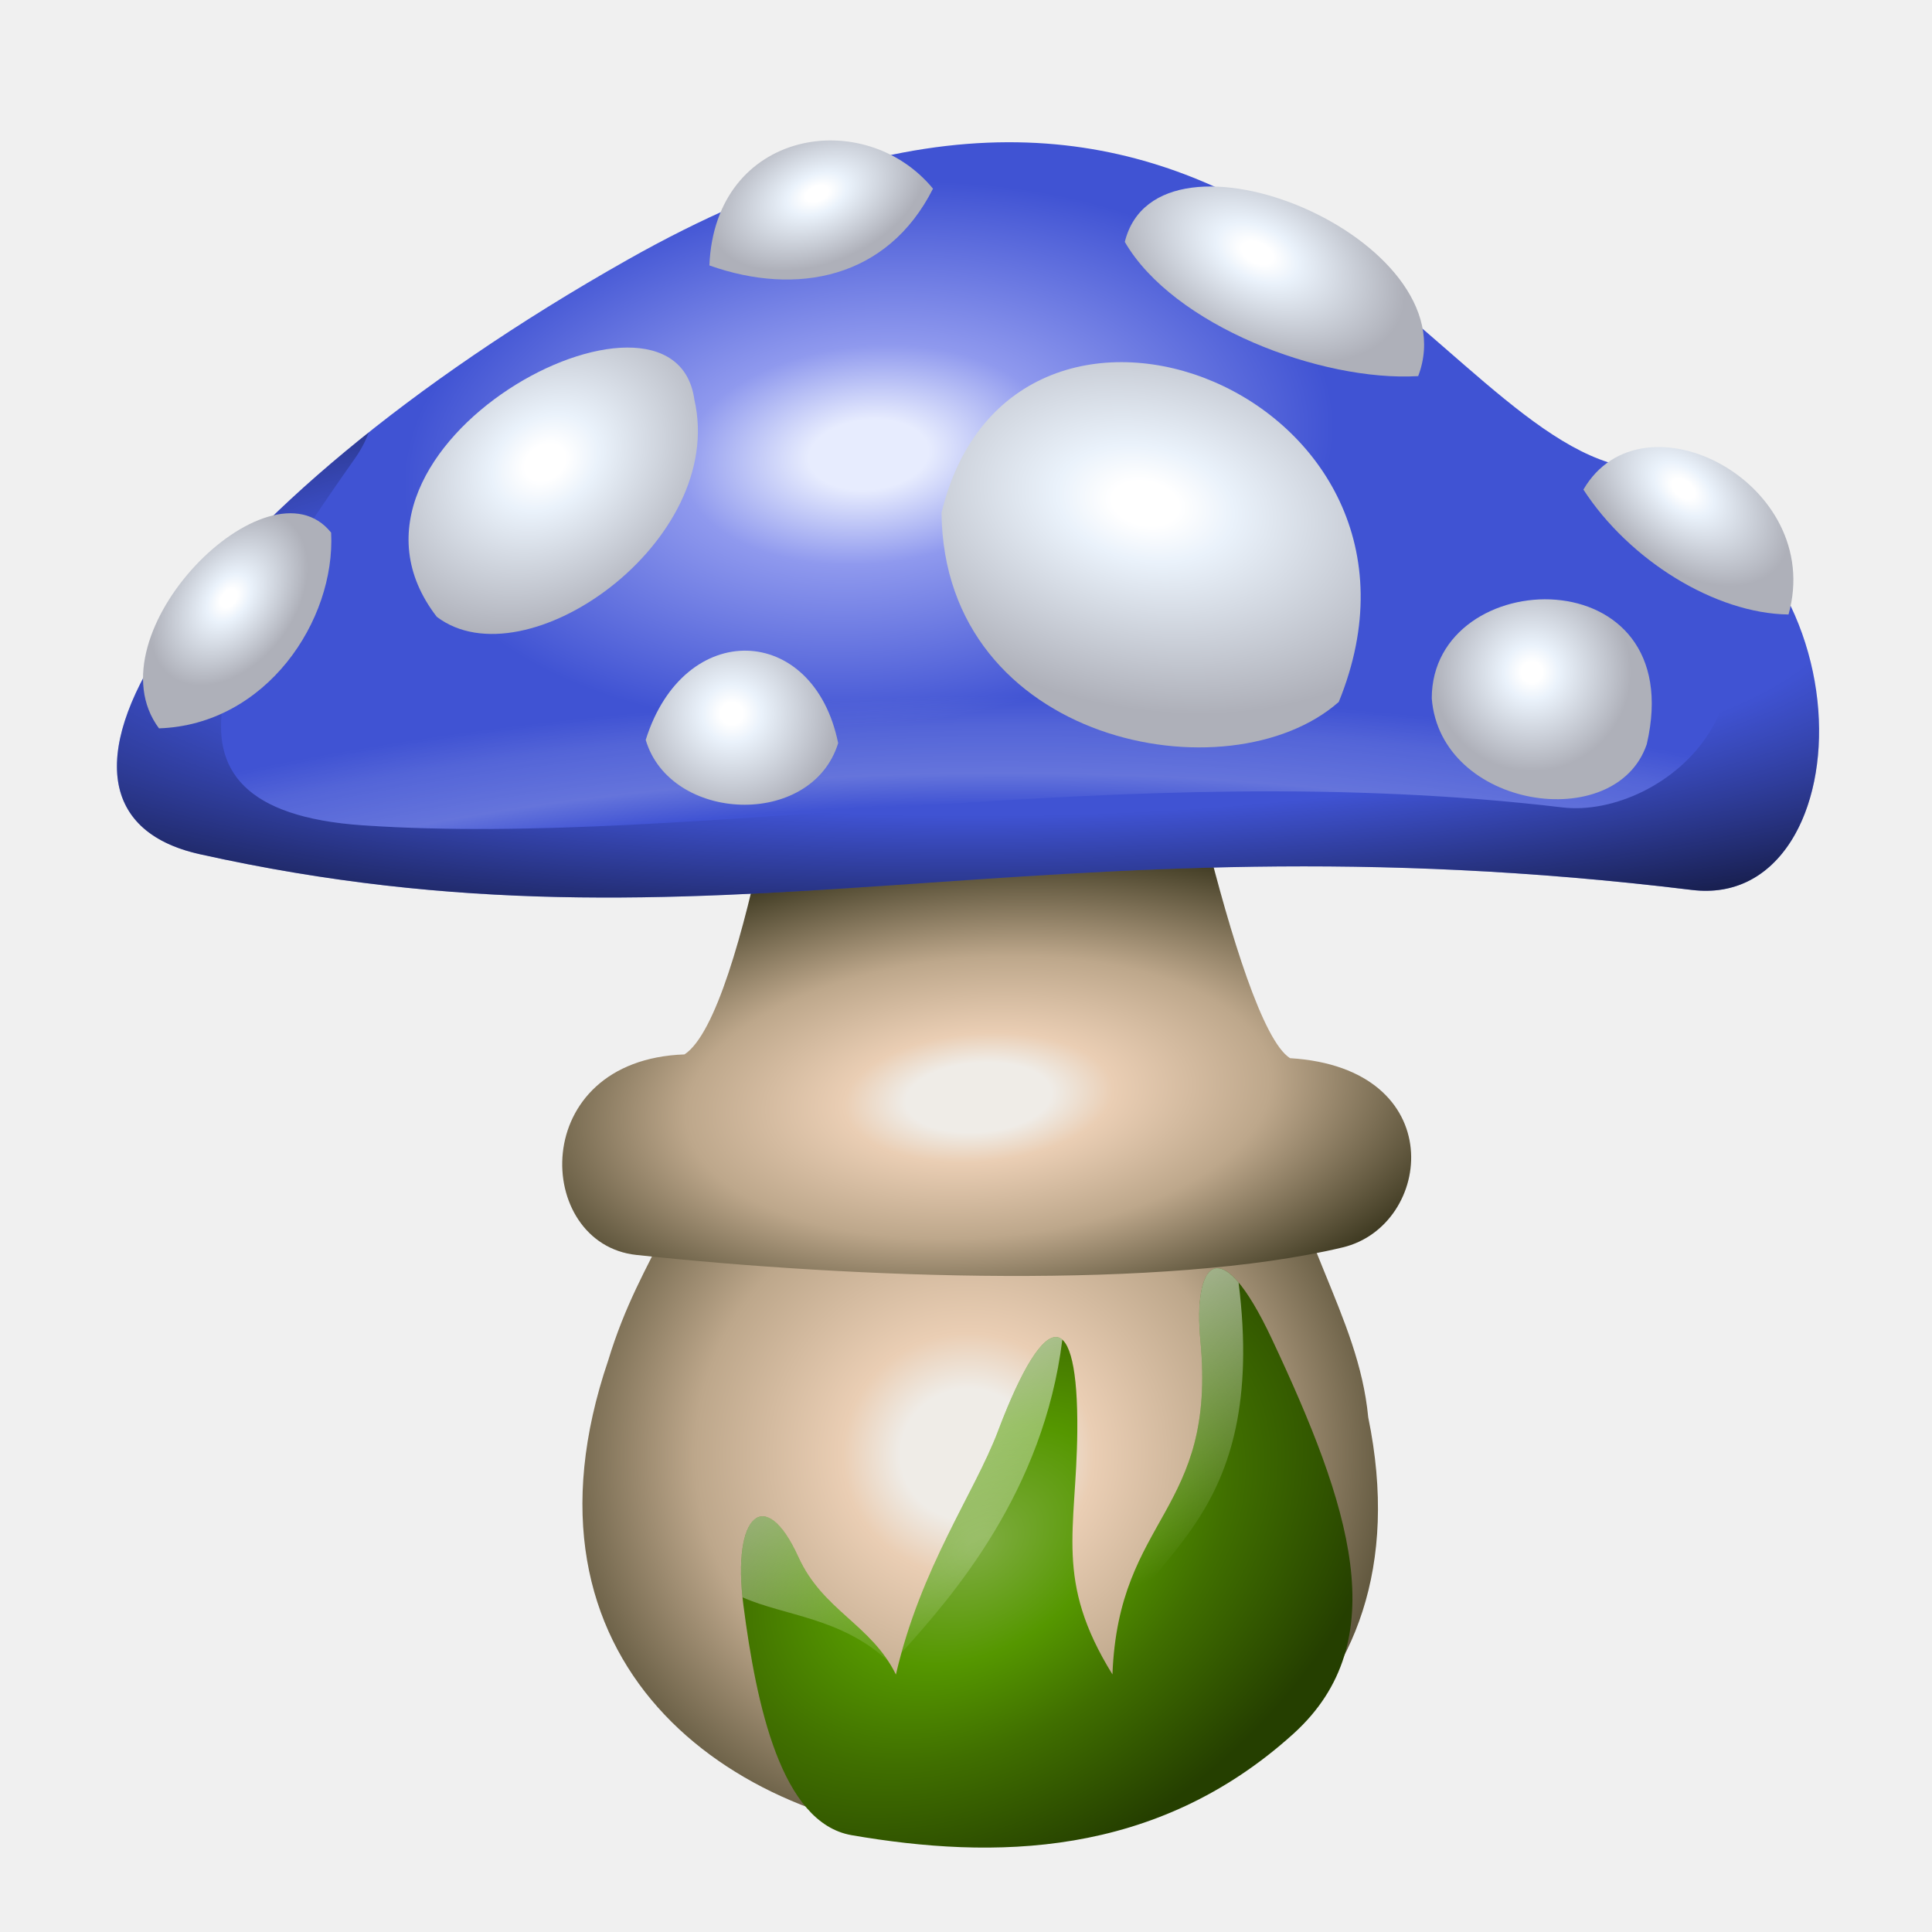
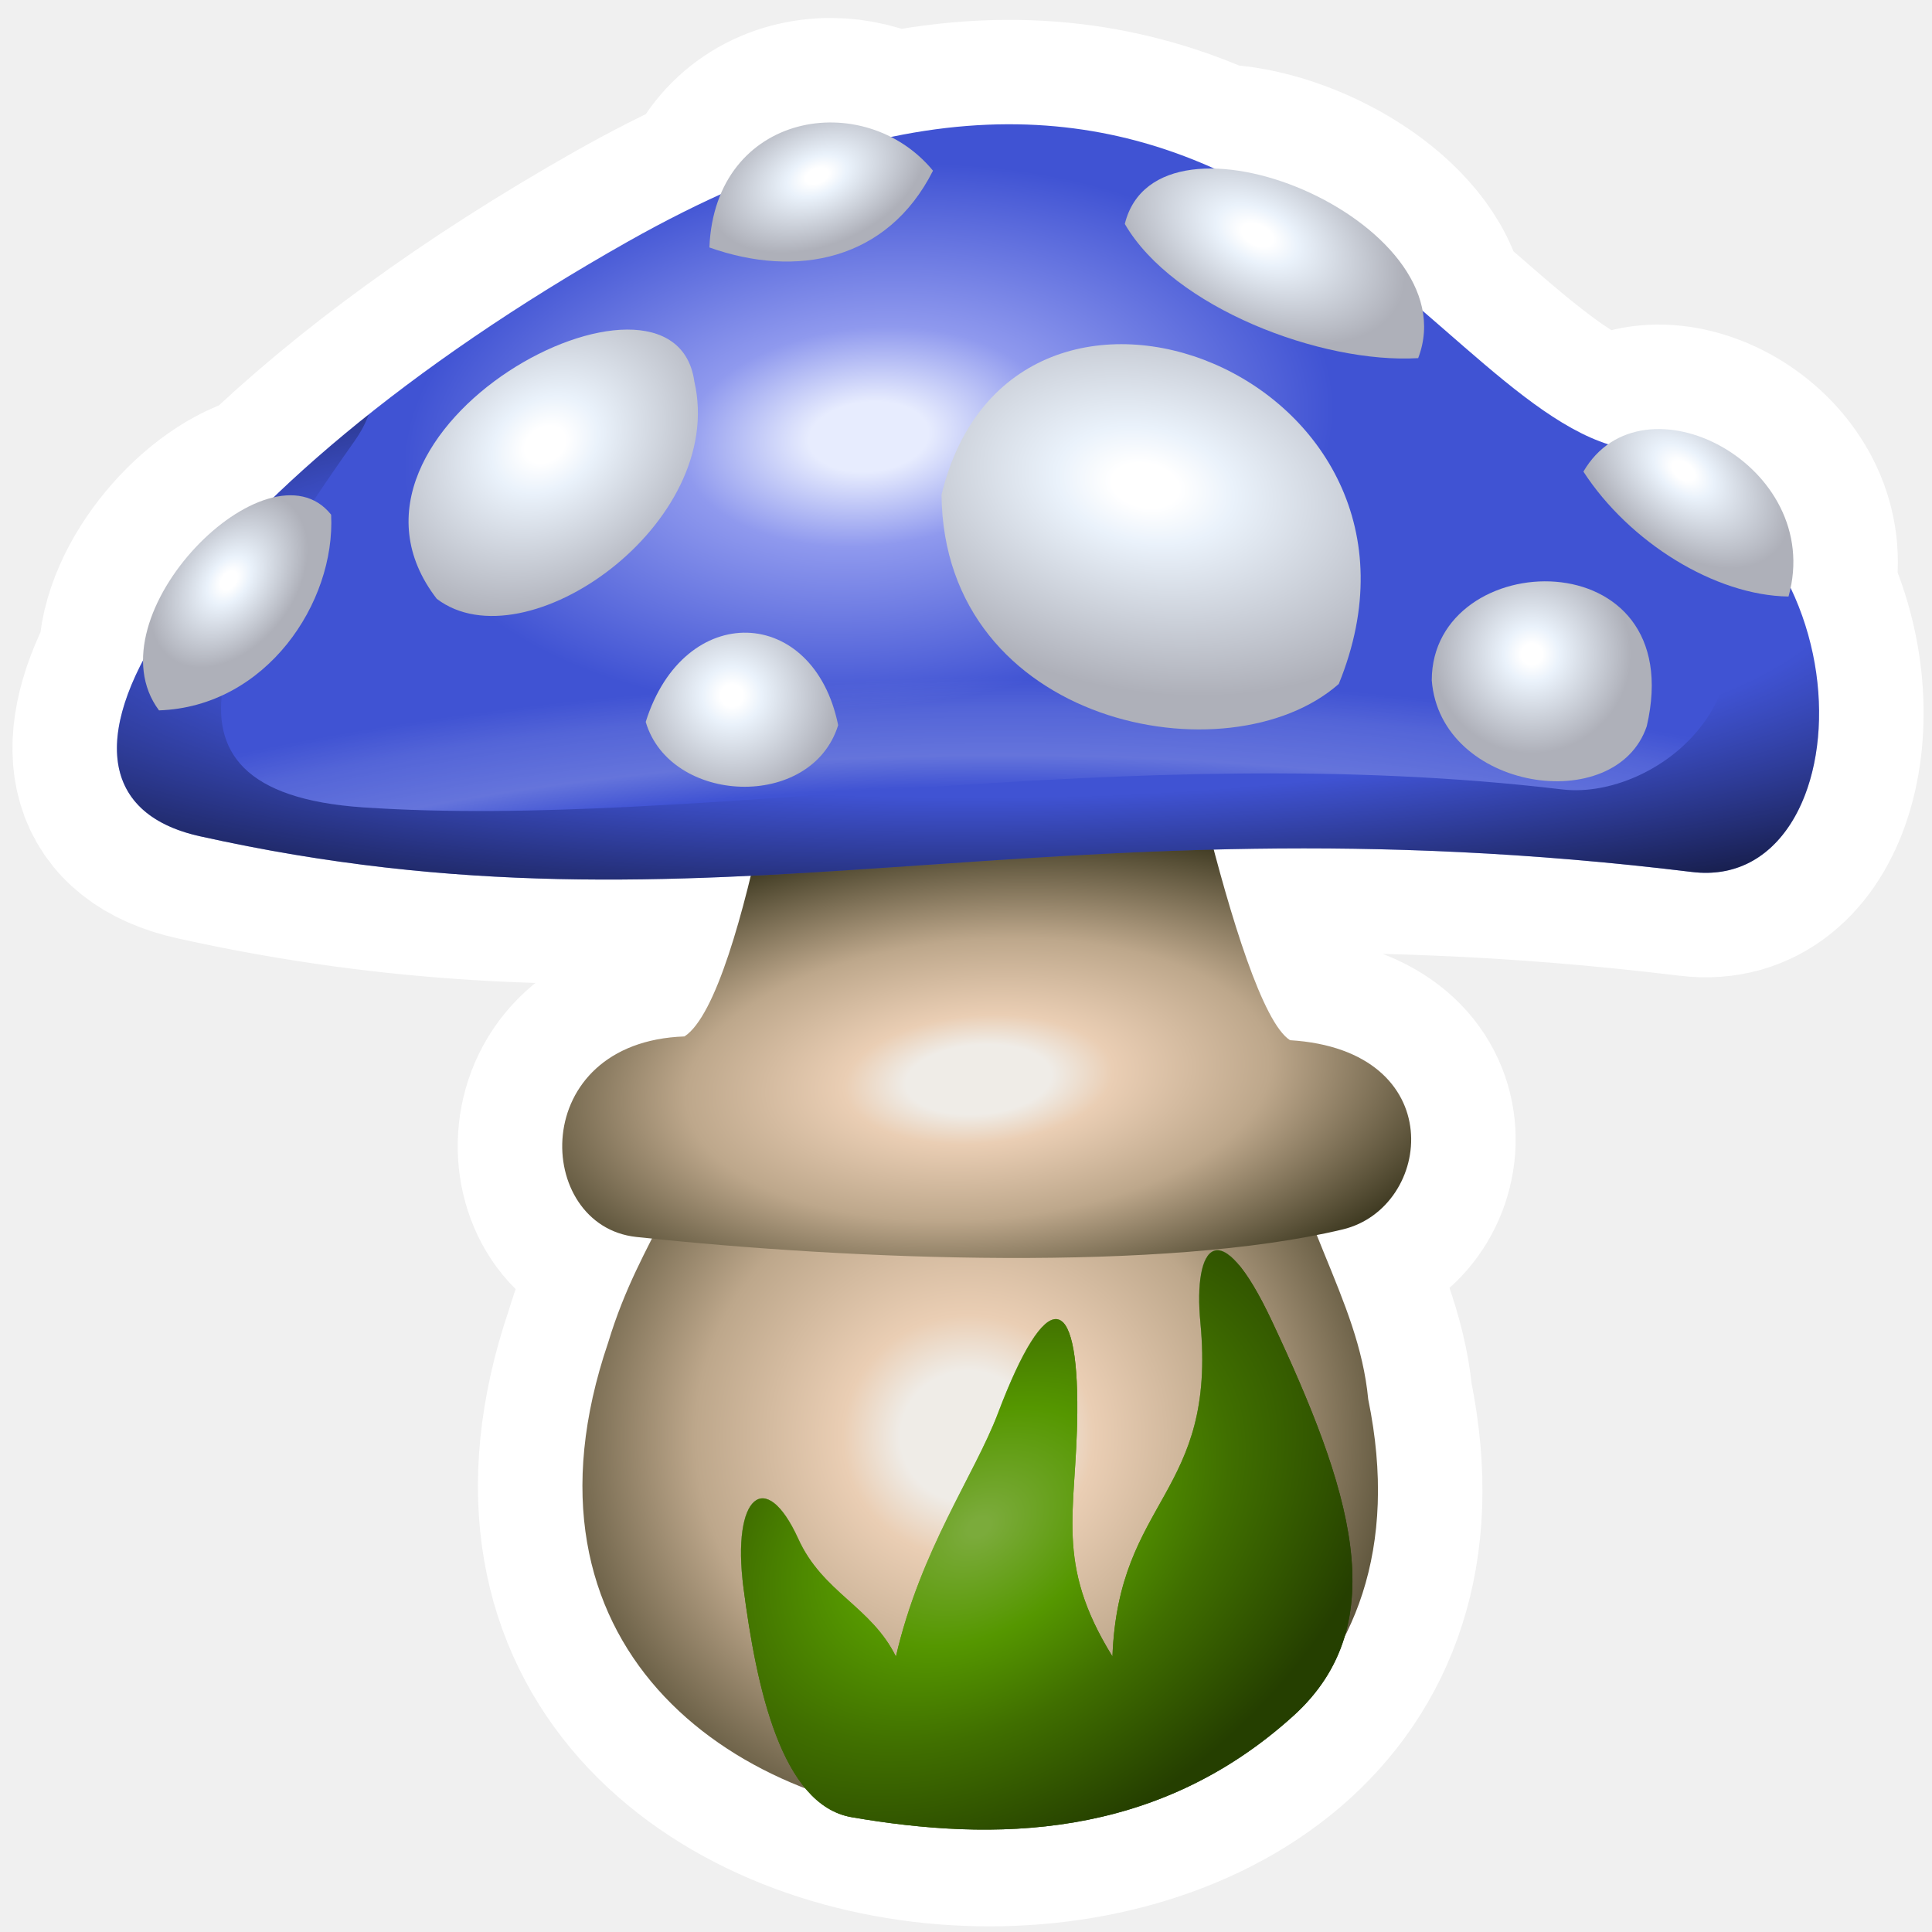
- <svg xmlns="http://www.w3.org/2000/svg" xmlns:xlink="http://www.w3.org/1999/xlink" width="240mm" height="240mm" viewBox="0 0 240 240" version="1.1" id="svg5">
+ <svg xmlns="http://www.w3.org/2000/svg" xmlns:xlink="http://www.w3.org/1999/xlink" width="240mm" height="240mm" viewBox="0 2.233 240 240" version="1.1" id="svg5">
  <defs id="defs2">
    <linearGradient id="linearGradient1451">
      <stop style="stop-color:#efece7;stop-opacity:1;" offset="0.138" id="stop1443" />
      <stop style="stop-color:#eaceb4;stop-opacity:1;" offset="0.255" id="stop1445" />
      <stop style="stop-color:#bda78b;stop-opacity:1;" offset="0.556" id="stop1447" />
      <stop style="stop-color:#39351d;stop-opacity:1;" offset="1" id="stop1449" />
    </linearGradient>
    <linearGradient id="linearGradient58611">
      <stop style="stop-color:#ffffff;stop-opacity:1;" offset="0" id="stop58607" />
      <stop style="stop-color:#ffffff;stop-opacity:0;" offset="1" id="stop58609" />
    </linearGradient>
    <linearGradient id="linearGradient58578">
      <stop style="stop-color:#7bab3b;stop-opacity:1;" offset="0.026" id="stop58618" />
      <stop style="stop-color:#559700;stop-opacity:1;" offset="0.321" id="stop58582" />
      <stop style="stop-color:#406f00;stop-opacity:1;" offset="0.593" id="stop58574" />
      <stop style="stop-color:#253f00;stop-opacity:1;" offset="1" id="stop58576" />
    </linearGradient>
    <linearGradient id="linearGradient43000">
      <stop style="stop-color:#ffffff;stop-opacity:1;" offset="0.106" id="stop44456" />
      <stop style="stop-color:#eaf2fb;stop-opacity:1;" offset="0.278" id="stop42996" />
      <stop style="stop-color:#aeb0b9;stop-opacity:1;" offset="1" id="stop42998" />
    </linearGradient>
    <linearGradient id="linearGradient29807">
      <stop style="stop-color:#ffffff;stop-opacity:0;" offset="0.728" id="stop29799" />
      <stop style="stop-color:#ffffff;stop-opacity:0.193;" offset="0.808" id="stop29803" />
      <stop style="stop-color:#ffffff;stop-opacity:0.102;" offset="0.926" id="stop36352" />
      <stop style="stop-color:#ffffff;stop-opacity:0;" offset="1" id="stop29805" />
    </linearGradient>
    <linearGradient id="linearGradient18120">
      <stop style="stop-color:#000000;stop-opacity:0;" offset="0.476" id="stop18118" />
      <stop style="stop-color:#000000;stop-opacity:1;" offset="1" id="stop18116" />
    </linearGradient>
    <linearGradient id="linearGradient7125">
      <stop style="stop-color:#000000;stop-opacity:1" offset="0.527" id="stop7880" />
      <stop style="stop-color:#000000;stop-opacity:1;" offset="0.848" id="stop7882" />
    </linearGradient>
    <linearGradient id="linearGradient7125-2">
      <stop style="stop-color:#ffffff;stop-opacity:1;" offset="0.146" id="stop7875" />
      <stop style="stop-color:#ffffff;stop-opacity:0;" offset="1" id="stop7873" />
    </linearGradient>
    <linearGradient id="linearGradient7125-1">
      <stop style="stop-color:#000000;stop-opacity:0.193;" offset="0.527" id="stop7123" />
      <stop style="stop-color:#000000;stop-opacity:0;" offset="0.848" id="stop7121" />
    </linearGradient>
    <linearGradient id="linearGradient6332">
      <stop style="stop-color:#e7ecfe;stop-opacity:1;" offset="0.043" id="stop6328" />
      <stop style="stop-color:#8f99ee;stop-opacity:1;" offset="0.135" id="stop6338" />
      <stop style="stop-color:#4053d3;stop-opacity:1;" offset="0.335" id="stop6336" />
      <stop style="stop-color:#4053d3;stop-opacity:1;" offset="1" id="stop6340" />
    </linearGradient>
    <radialGradient xlink:href="#linearGradient1451" id="radialGradient5408" cx="120.926" cy="182.677" fx="120.926" fy="182.677" r="49.413" gradientTransform="matrix(1.234095,-0.04211028,0.04072372,1.193459,-36.39087,-32.24593)" gradientUnits="userSpaceOnUse" />
    <radialGradient xlink:href="#linearGradient1451" id="radialGradient5546" cx="121.528" cy="148.84" fx="121.528" fy="148.84" r="52.73" gradientTransform="matrix(1.238552,-0.0951134,0.0453664,0.5907543,-35.70389,59.96804)" gradientUnits="userSpaceOnUse" />
    <radialGradient xlink:href="#linearGradient6332" id="radialGradient6334" cx="100.014" cy="53.293" fx="100.014" fy="53.293" r="105.726" gradientTransform="matrix(1.62902,-0.1514181,0.08800949,0.9468434,-59.69372,21.17768)" gradientUnits="userSpaceOnUse" />
    <radialGradient xlink:href="#linearGradient18120" id="radialGradient18122" cx="130.004" cy="46.802" fx="130.004" fy="46.802" r="125.811" gradientTransform="matrix(1.671874,-0.02858596,0.00679076,0.397164,-89.9223,62.54577)" gradientUnits="userSpaceOnUse" />
    <radialGradient xlink:href="#linearGradient29807" id="radialGradient29814" cx="122.488" cy="209.098" fx="122.488" fy="209.098" r="93.747" gradientTransform="matrix(1.740938,-0.02706077,0.00827502,0.532368,-96.32272,28.43272)" gradientUnits="userSpaceOnUse" />
    <radialGradient xlink:href="#linearGradient43000" id="radialGradient43002" cx="67.24" cy="58.041" fx="67.24" fy="58.041" r="17.973" gradientTransform="matrix(1.175608,-0.7765143,0.6080548,0.9205681,-46.61913,56.23296)" gradientUnits="userSpaceOnUse" />
    <radialGradient xlink:href="#linearGradient43000" id="radialGradient45972" cx="139.677" cy="64.614" fx="139.677" fy="64.614" r="26.035" gradientTransform="matrix(1.49412,0.2970264,-0.1910551,0.961057,-54.06532,-41.05524)" gradientUnits="userSpaceOnUse" />
    <radialGradient xlink:href="#linearGradient43000" id="radialGradient45980" cx="91.031" cy="88.761" fx="91.031" fy="88.761" r="11.953" gradientTransform="matrix(1.104954,0,0,1.07354,-9.673235,-6.647804)" gradientUnits="userSpaceOnUse" />
    <radialGradient xlink:href="#linearGradient43000" id="radialGradient46714" cx="190.448" cy="83.404" fx="190.448" fy="83.404" r="13.665" gradientTransform="matrix(0.9010053,0.01308111,-0.01307763,0.900764,19.77776,5.875642)" gradientUnits="userSpaceOnUse" />
    <radialGradient xlink:href="#linearGradient43000" id="radialGradient46732" cx="209.879" cy="57.925" fx="209.879" fy="57.925" r="13.041" gradientTransform="matrix(0.9043471,0.738836,-0.4567401,0.5590572,45.77373,-126.7149)" gradientUnits="userSpaceOnUse" />
    <radialGradient xlink:href="#linearGradient43000" id="radialGradient48202" cx="31.016" cy="73.547" fx="31.016" fy="73.547" r="11.696" gradientTransform="matrix(0.6248276,-0.8232366,0.5576741,0.4232685,-31.95347,68.73182)" gradientUnits="userSpaceOnUse" />
    <radialGradient xlink:href="#linearGradient43000" id="radialGradient48226" cx="101.628" cy="23.765" fx="101.628" fy="23.765" r="13.888" gradientTransform="matrix(0.9367678,-0.379393,0.2334998,0.5765396,0.7584286,48.93379)" gradientUnits="userSpaceOnUse" />
-     <radialGradient xlink:href="#linearGradient58578" id="radialGradient58580" cx="124.9" cy="192.576" fx="124.9" fy="192.576" r="37.514" gradientTransform="matrix(1.346995,-0.7587232,0.5103754,0.9060921,-144.0589,113.6822)" gradientUnits="userSpaceOnUse" />
-     <linearGradient xlink:href="#linearGradient58611" id="linearGradient58613" x1="98.883" y1="153.725" x2="121.26" y2="207.306" gradientUnits="userSpaceOnUse" />
+     <radialGradient xlink:href="#linearGradient58578" id="radialGradient58580" cx="124.9" cy="192.576" fx="124.9" fy="192.576" r="37.514" gradientTransform="matrix(1.308772,-0.7899841,0.4958927,0.9434248,-137.3589,108.9195)" gradientUnits="userSpaceOnUse" />
+     <linearGradient xlink:href="#linearGradient58611" id="linearGradient58613" x1="98.883" y1="153.725" x2="121.26" y2="207.306" gradientUnits="userSpaceOnUse" gradientTransform="matrix(0.9716233,0,0,1.041202,2.612061,-9.446652)" />
    <radialGradient xlink:href="#linearGradient43000" id="radialGradient29763" cx="155.022" cy="31.404" fx="155.022" fy="31.404" r="18.59" gradientTransform="matrix(0.946013,0.4588887,-0.2770798,0.5712084,18.23639,-57.65532)" gradientUnits="userSpaceOnUse" />
  </defs>
  <g id="layer1">
-     <path id="rect1058" style="fill:url(#radialGradient5408);fill-opacity:1.0;stroke:none;stroke-width:0.265" d="m 88.63,133.982 c -2.335,16.55 -8.936,21.339 -13.076,35.013 -25.464,74.769 109.716,81.381 94.411,7.064 -1.223,-12.81 -9.296,-22.012 -12.635,-41.575 z" />
-     <path style="fill:url(#radialGradient5546);fill-opacity:1.0;stroke:none;stroke-width:0.25px;stroke-linecap:butt;stroke-linejoin:miter;stroke-opacity:1" d="m 99.084,79.806 c 0,0 -6.303,46.121 -14.053,51.176 -19.585,0.698 -18.727,23.543 -5.978,24.911 27.261,2.926 65.689,4.342 87.747,-0.938 11.241,-2.691 13.46,-22.274 -6.547,-23.505 -6.761,-4.286 -15.987,-52.277 -15.987,-52.277 l -45.181,0.632 z" id="path1002" />
-     <path style="fill:url(#radialGradient6334);fill-opacity:1;stroke:none;stroke-width:0.265;stroke-linecap:butt;stroke-linejoin:miter;stroke-opacity:1;stroke-dasharray:none" d="M 24.818,106.112 C 88.995,120.395 128.541,100.603 210.19,110.553 231.839,113.191 233.428,65.814 201.006,57.78 176.44,51.693 152.348,-9.726 78.01,32.238 22.939,63.326 -0.761,100.42 24.818,106.112 Z" id="path242" />
-     <path id="path16662" style="fill:url(#radialGradient18122);stroke:none;stroke-width:0.265px;stroke-linecap:butt;stroke-linejoin:miter;stroke-opacity:1;fill-opacity:1" d="M 45.789 53.734 C 14.779 78.444 5.001 101.702 24.818 106.112 C 88.995 120.395 128.541 100.603 210.19 110.553 C 231.147 113.107 233.305 68.796 204.013 58.671 C 204.373 60.481 205.231 62.262 206.694 63.907 C 226.243 85.886 206.562 101.78 194.082 100.298 C 139.854 93.858 86.797 105.333 45.13 102.528 C 15.568 100.537 28.703 78.795 44.044 57.018 C 44.864 55.854 45.434 54.754 45.789 53.734 z " />
-     <path id="path29069" style="display:inline;fill:url(#radialGradient29814);fill-opacity:1;stroke:none;stroke-width:0.265;stroke-linecap:butt;stroke-linejoin:miter;stroke-opacity:1;stroke-dasharray:none" d="m 125.135,17.67 c -13.096,0.048 -28.54,4.078 -47.124,14.569 -12.406,7.003 -23.204,14.31 -32.221,21.495 -5.1e-5,1.46e-4 5.1e-5,3.71e-4 0,5.17e-4 -0.355,1.02 -0.926,2.12 -1.745,3.284 -15.341,21.777 -28.477,43.519 1.085,45.51 41.667,2.806 94.724,-8.67 148.953,-2.23 12.48,1.482 32.161,-14.411 12.612,-36.391 -1.463,-1.645 -2.321,-3.425 -2.681,-5.236 -0.968,-0.335 -1.97,-0.633 -3.007,-0.89 C 182.582,53.215 164.424,17.526 125.135,17.67 Z m 78.878,41.001 c -136.009,-39.114 -68.004,-19.557 0,0 z" />
+     <path id="path368" style="fill:none;fill-opacity:1;stroke:#ffffff;stroke-width:25.962;stroke-linejoin:round;stroke-dasharray:none;stroke-opacity:1;paint-order:normal" d="m 103.277,17.447 c -5.693,-0.033 -11.25,2.919 -13.769,8.937 -3.697,1.677 -7.521,3.61 -11.497,5.854 -18.397,10.385 -33.271,21.436 -43.998,31.768 -7.367,1.685 -16.247,11.702 -16.245,20.264 -5.834,11.112 -3.966,19.391 7.05,21.843 25.277,5.625 46.734,5.959 68.446,4.911 -2.316,9.485 -5.16,17.954 -8.234,19.958 -19.585,0.698 -18.726,23.543 -5.978,24.911 0.63,0.068 1.294,0.13 1.935,0.196 -1.921,3.774 -3.856,7.694 -5.434,12.907 -25.464,74.769 109.716,81.381 94.411,7.064 -0.68,-7.116 -3.474,-13.123 -6.395,-20.407 1.107,-0.219 2.193,-0.448 3.23,-0.697 11.241,-2.691 13.46,-22.274 -6.547,-23.505 -3.015,-1.911 -6.518,-12.514 -9.477,-23.676 17.534,-0.445 36.864,0.029 59.415,2.778 14.538,1.772 20.029,-19.013 12.249,-35.29 2.927,-13.923 -13.795,-24.105 -22.68,-17.841 -7.214,-2.324 -14.466,-9.189 -23.031,-16.575 -1.724,-9.502 -15.565,-17.44 -25.897,-17.674 -10.943,-4.917 -23.982,-7.285 -40.13,-3.916 -2.331,-1.189 -4.891,-1.796 -7.424,-1.81 z" />
+     <path id="rect1058" style="fill:url(#radialGradient5408);fill-opacity:1;stroke:none;stroke-width:0.265" d="m 88.63,133.982 c -2.335,16.55 -8.936,21.339 -13.076,35.013 -25.464,74.769 109.716,81.381 94.411,7.064 -1.223,-12.81 -9.296,-22.012 -12.635,-41.575 z" />
+     <path style="fill:url(#radialGradient5546);fill-opacity:1;stroke:none;stroke-width:0.25px;stroke-linecap:butt;stroke-linejoin:miter;stroke-opacity:1" d="m 99.084,79.806 c 0,0 -6.303,46.121 -14.053,51.176 -19.585,0.698 -18.727,23.543 -5.978,24.911 27.261,2.926 65.689,4.342 87.747,-0.938 11.241,-2.691 13.46,-22.274 -6.547,-23.505 -6.761,-4.286 -15.987,-52.277 -15.987,-52.277 l -45.181,0.632 z" id="path1002" />
+     <path style="fill:url(#radialGradient6334);fill-opacity:1;stroke:none;stroke-width:0.265;stroke-linecap:butt;stroke-linejoin:miter;stroke-dasharray:none;stroke-opacity:1" d="M 24.818,106.112 C 88.995,120.395 128.541,100.603 210.19,110.553 231.839,113.191 233.428,65.814 201.006,57.78 176.44,51.693 152.348,-9.726 78.01,32.238 22.939,63.326 -0.761,100.42 24.818,106.112 Z" id="path242" />
+     <path id="path16662" style="fill:url(#radialGradient18122);fill-opacity:1;stroke:none;stroke-width:0.265px;stroke-linecap:butt;stroke-linejoin:miter;stroke-opacity:1" d="M 45.789,53.734 C 14.779,78.444 5.001,101.702 24.818,106.112 c 64.177,14.283 103.723,-5.51 185.373,4.441 20.956,2.554 23.114,-41.757 -6.177,-51.882 0.36,1.81 1.218,3.591 2.681,5.236 19.549,21.98 -0.132,37.873 -12.612,36.391 -54.228,-6.44 -107.285,5.035 -148.953,2.23 -29.562,-1.991 -16.427,-23.733 -1.085,-45.51 0.82,-1.164 1.39,-2.264 1.745,-3.284 z" />
+     <path id="path29069" style="display:inline;fill:url(#radialGradient29814);fill-opacity:1;stroke:none;stroke-width:0.265;stroke-linecap:butt;stroke-linejoin:miter;stroke-dasharray:none;stroke-opacity:1" d="m 125.135,17.67 c -13.096,0.048 -28.54,4.078 -47.124,14.569 -12.406,7.003 -23.204,14.31 -32.221,21.495 -5.1e-5,1.46e-4 5.1e-5,3.71e-4 0,5.17e-4 -0.355,1.02 -0.926,2.12 -1.745,3.284 -15.341,21.777 -28.477,43.519 1.085,45.51 41.667,2.806 94.724,-8.67 148.953,-2.23 12.48,1.482 32.161,-14.411 12.612,-36.391 -1.463,-1.645 -2.321,-3.425 -2.681,-5.236 -0.968,-0.335 -1.97,-0.633 -3.007,-0.89 C 182.582,53.215 164.424,17.526 125.135,17.67 Z m 78.878,41.001 c -136.009,-39.114 -68.004,-19.557 0,0 z" />
    <path style="fill:url(#radialGradient48226);fill-opacity:1;stroke:none;stroke-width:0.265px;stroke-linecap:butt;stroke-linejoin:miter;stroke-opacity:1" d="M 88.123,32.974 C 88.807,16.033 107.412,13.114 115.9,23.437 110.249,34.627 98.953,36.819 88.123,32.974 Z" id="path1787" />
    <path style="fill:url(#radialGradient29763);fill-opacity:1;stroke:none;stroke-width:0.265px;stroke-linecap:butt;stroke-linejoin:miter;stroke-opacity:1" d="m 139.727,30.052 c 4.051,-16.464 42.975,-0.385 36.444,16.67 -12.059,0.715 -30.427,-6.285 -36.444,-16.67 z" id="path1814" />
    <path style="fill:url(#radialGradient46732);fill-opacity:1;stroke:none;stroke-width:0.265px;stroke-linecap:butt;stroke-linejoin:miter;stroke-opacity:1" d="m 196.697,60.817 c 7.319,-12.575 30.052,-0.82 25.48,15.518 -9.138,-0.12 -19.81,-6.768 -25.48,-15.518 z" id="path1820" />
    <path style="fill:url(#radialGradient48202);fill-opacity:1;stroke:none;stroke-width:0.265px;stroke-linecap:butt;stroke-linejoin:miter;stroke-opacity:1" d="M 19.751,90.478 C 11.042,78.79 33.356,56.387 41.135,66.168 41.684,77.102 33.066,90.03 19.751,90.478 Z" id="path1822" />
    <path style="fill:url(#radialGradient43002);fill-opacity:1;stroke:none;stroke-width:0.33px;stroke-linecap:butt;stroke-linejoin:miter;stroke-opacity:1" d="M 54.257,76.621 C 37.945,55.472 83.708,31.386 86.255,49.627 90.322,67.287 65.246,84.971 54.257,76.621 Z" id="path1822-1" />
    <path style="fill:url(#radialGradient45980);fill-opacity:1;stroke:none;stroke-width:0.265px;stroke-linecap:butt;stroke-linejoin:miter;stroke-opacity:1" d="M 80.213,91.914 C 84.964,76.748 101.096,77.387 104.119,92.319 100.799,102.962 83.251,102.19 80.213,91.914 Z" id="path1705" />
    <path style="fill:url(#radialGradient45972);fill-opacity:1;stroke:none;stroke-width:0.474px;stroke-linecap:butt;stroke-linejoin:miter;stroke-opacity:1" d="M 166.306,87.196 C 181.899,49.003 125.826,27.197 116.959,63.686 c 0.262,28.682 35.705,35.529 49.347,23.51 z" id="path3885" />
    <path style="fill:url(#radialGradient46714);fill-opacity:1;stroke:none;stroke-width:0.265px;stroke-linecap:butt;stroke-linejoin:miter;stroke-opacity:1" d="m 204.566,92.45 c 5.452,-23.469 -26.682,-22.497 -26.708,-5.709 1.059,13.737 22.879,17.008 26.708,5.709 z" id="path5362" />
-     <g id="g58727" transform="matrix(0.9716233,0,0,1.041202,2.612061,-9.446652)">
-       <path style="fill:url(#radialGradient58580);fill-opacity:1;stroke:none;stroke-width:0.291px;stroke-linecap:butt;stroke-linejoin:miter;stroke-opacity:1" d="m 124.915,179.801 c 6.184,-15.232 10.269,-14.655 10.132,1e-5 -0.112,11.97 -2.952,17.817 4.494,29.045 0.764,-18.928 13.346,-19.261 11.242,-39.848 -0.939,-9.19 2.424,-13.526 9.154,-0.146 9.91,19.698 15.823,36.024 2.739,47.073 -17.64,14.896 -38.43,15.001 -56.475,12.101 -9.007,-1.447 -12.189,-15.534 -13.843,-27.432 -1.516,-10.906 2.822,-14.388 7.017,-5.779 3.126,6.417 9.315,8.049 12.481,14.044 3.165,-12.782 10.047,-21.636 13.06,-29.057 z" id="path55550" />
-       <path id="path58605" style="fill:url(#linearGradient58613);fill-opacity:1;stroke:none;stroke-width:0.265px;stroke-linecap:butt;stroke-linejoin:miter;stroke-opacity:1" d="m 152.949,160.38 c -1.907,0.019 -2.68,3.593 -2.166,8.619 1.94,18.984 -8.608,20.745 -10.861,35.747 3.464,-10.301 19.588,-14.044 15.744,-42.659 -1.069,-1.18 -1.979,-1.713 -2.717,-1.706 z m -20.598,8.213 c -1.777,-0.072 -4.344,3.592 -7.436,11.208 -2.805,6.908 -8.961,15.061 -12.352,26.467 6.648,-6.864 18.184,-19.297 20.569,-37.363 -0.24,-0.196 -0.5,-0.301 -0.78,-0.312 z M 94.751,189.982 c -1.966,0.073 -3.192,3.597 -2.512,9.66 5.446,2.251 12.544,2.38 18.633,7.612 -3.335,-4.746 -8.669,-6.636 -11.497,-12.441 -1.639,-3.363 -3.299,-4.881 -4.623,-4.832 z" />
-     </g>
+     <path style="display:inline;fill:url(#radialGradient58580);fill-opacity:1;stroke:none;stroke-width:0.292px;stroke-linecap:butt;stroke-linejoin:miter;stroke-opacity:1" d="m 123.983,177.763 c 6.008,-15.86 9.977,-15.259 9.844,1e-5 -0.109,12.463 -2.868,18.551 4.366,30.242 0.743,-19.708 12.967,-20.055 10.923,-41.49 -0.912,-9.569 2.355,-14.083 8.895,-0.152 9.628,20.51 15.374,37.508 2.661,49.012 -17.14,15.51 -37.34,15.619 -54.872,12.599 -8.752,-1.507 -11.844,-16.174 -13.45,-28.562 -1.473,-11.355 2.742,-14.981 6.817,-6.017 3.038,6.681 9.051,8.381 12.127,14.623 3.076,-13.309 9.762,-22.528 12.689,-30.254 z" id="path55550" />
+     <path id="path58605" style="display:inline;fill:url(#linearGradient58613);fill-opacity:1;stroke:none;stroke-width:0.266px;stroke-linecap:butt;stroke-linejoin:miter;stroke-opacity:1" d="m 151.221,157.541 c -1.853,0.02 -2.604,3.741 -2.105,8.974 1.885,19.766 -8.363,21.6 -10.553,37.219 3.366,-10.725 19.032,-14.623 15.297,-44.417 -1.038,-1.228 -1.923,-1.784 -2.64,-1.776 z m -20.013,8.552 c -1.727,-0.075 -4.221,3.74 -7.225,11.67 -2.725,7.193 -8.707,15.681 -12.002,27.558 6.459,-7.147 17.668,-20.092 19.985,-38.903 -0.233,-0.204 -0.486,-0.313 -0.758,-0.325 z m -36.533,22.27 c -1.91,0.076 -3.102,3.745 -2.441,10.058 5.291,2.344 12.188,2.478 18.104,7.926 -3.241,-4.941 -8.423,-6.909 -11.171,-12.953 -1.592,-3.501 -3.205,-5.082 -4.492,-5.031 z" />
+     <path style="display:inline;fill:url(#radialGradient58580);fill-opacity:1;stroke:none;stroke-width:0.292px;stroke-linecap:butt;stroke-linejoin:miter;stroke-opacity:1" d="m 123.983,177.763 c 6.008,-15.86 9.977,-15.259 9.844,1e-5 -0.109,12.463 -2.868,18.551 4.366,30.242 0.743,-19.708 12.967,-20.055 10.923,-41.49 -0.912,-9.569 2.355,-14.083 8.895,-0.152 9.628,20.51 15.374,37.508 2.661,49.012 -17.14,15.51 -37.34,15.619 -54.872,12.599 -8.752,-1.507 -11.844,-16.174 -13.45,-28.562 -1.473,-11.355 2.742,-14.981 6.817,-6.017 3.038,6.681 9.051,8.381 12.127,14.623 3.076,-13.309 9.762,-22.528 12.689,-30.254 z" id="path366" />
  </g>
</svg>
